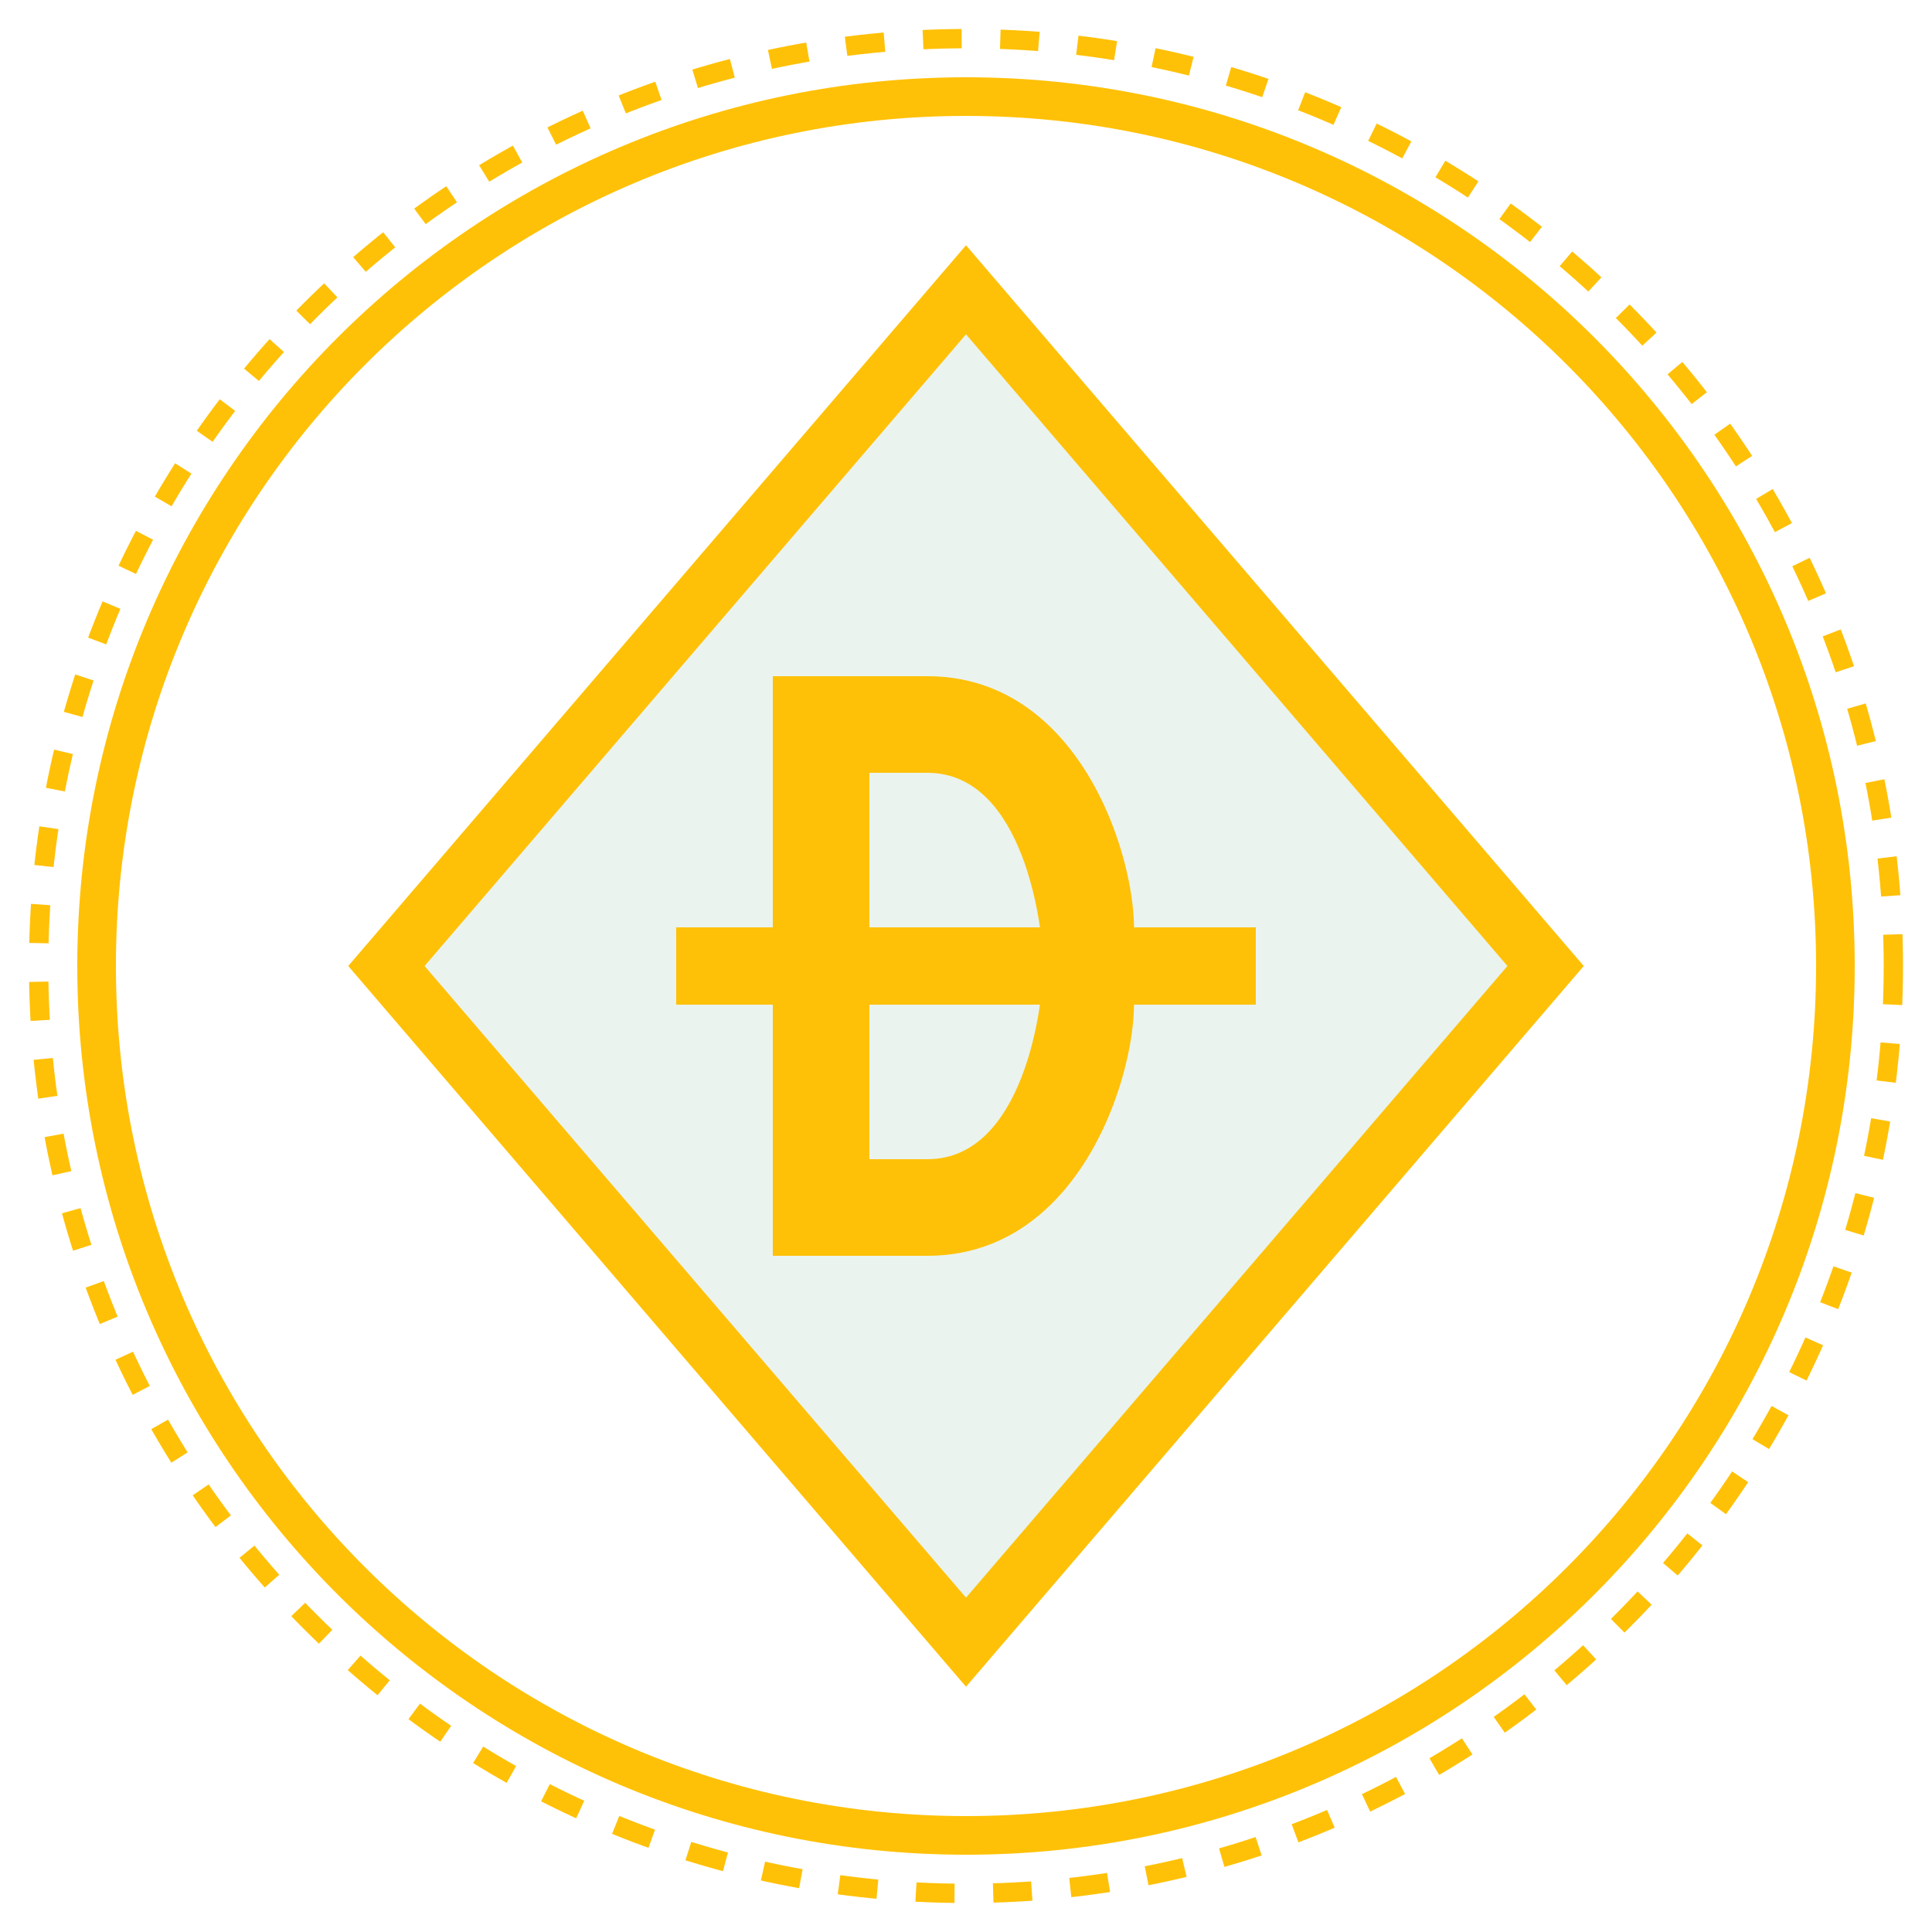
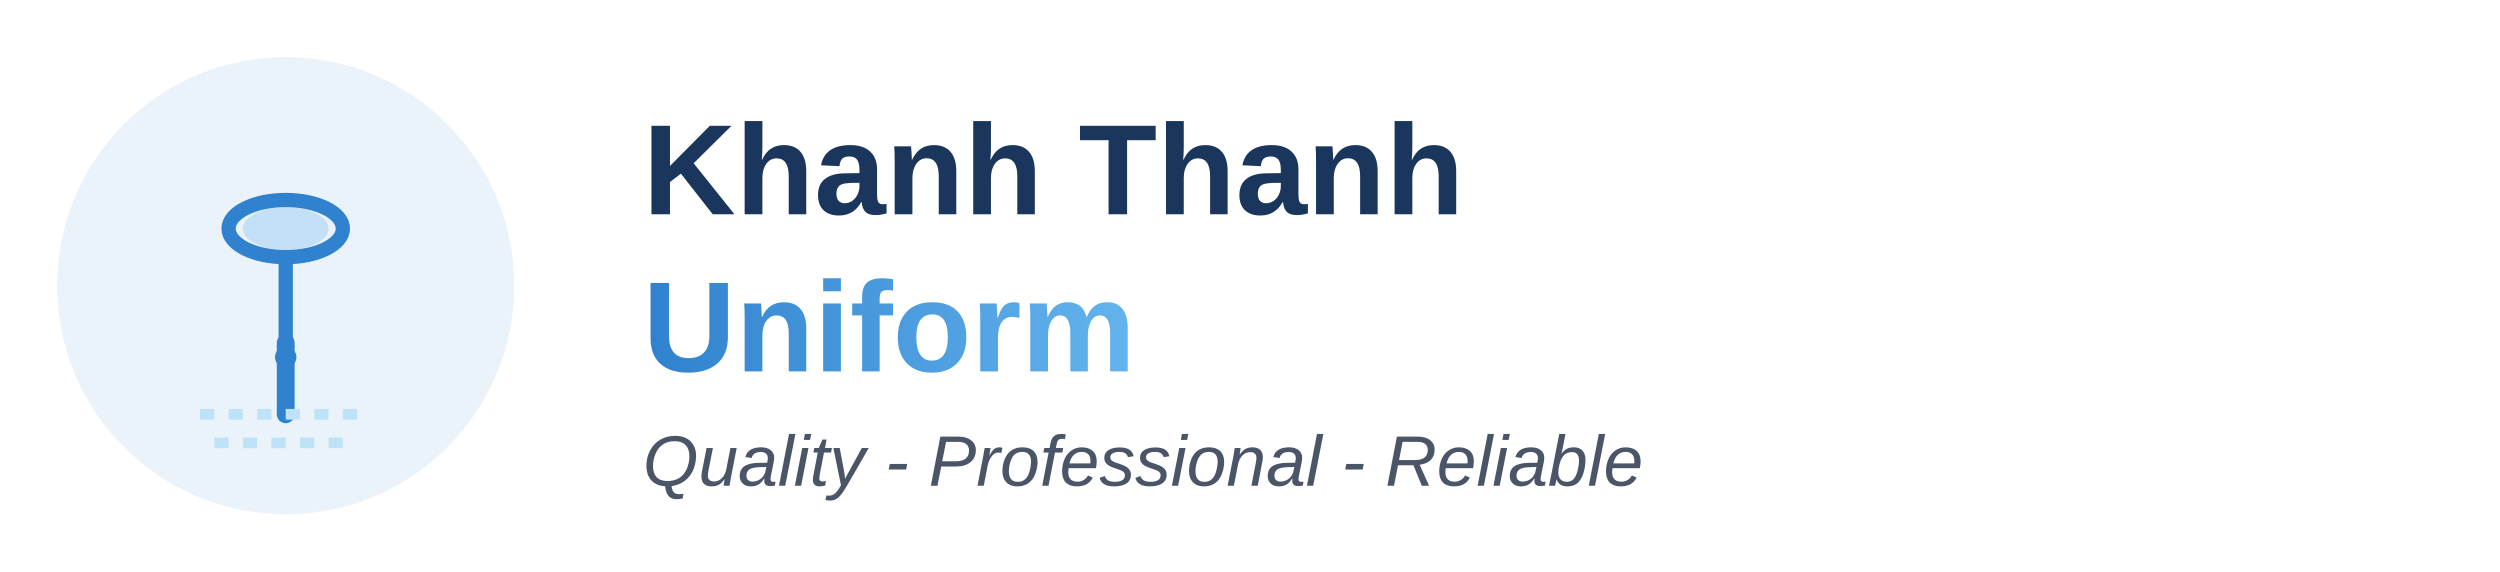
- <svg xmlns="http://www.w3.org/2000/svg" width="200" height="200" viewBox="0 0 100 100">
-   <circle cx="50" cy="50" r="48" fill="none" stroke="#FFC107" stroke-width="1" stroke-dasharray="2 2" />
-   <circle cx="50" cy="50" r="45" fill="none" stroke="#FFC107" stroke-width="2" />
-   <path d="M50 15 L80 50 L50 85 L20 50 Z" fill="#2d8650" opacity="0.1" />
-   <path d="M50 15 L80 50 L50 85 L20 50 Z" fill="none" stroke="#FFC107" stroke-width="3" />
-   <g fill="#FFC107">
-     <path d="M40 35 V65 H48 C58 65 60 50 58 50 C60 50 58 35 48 35 H40 Z M45 40 H48 C53 40 54 48 54 50 C54 52 53 60 48 60 H45 V40 Z" />
-     <rect x="35" y="48" width="30" height="4" />
+ <svg xmlns="http://www.w3.org/2000/svg" viewBox="0 0 350 80" width="350" height="80">
+   <defs>
+     <linearGradient id="blueGradient" x1="0%" y1="0%" x2="100%" y2="0%">
+       <stop offset="0%" style="stop-color:#3182ce;stop-opacity:1" />
+       <stop offset="100%" style="stop-color:#63b3ed;stop-opacity:1" />
+     </linearGradient>
+   </defs>
+   <circle cx="40" cy="40" r="32" fill="#3182ce" opacity="0.1" />
+   <g transform="translate(40, 40)">
+     <ellipse cx="0" cy="-8" rx="8" ry="4" fill="none" stroke="#3182ce" stroke-width="2" />
+     <ellipse cx="0" cy="-8" rx="6" ry="3" fill="#63b3ed" opacity="0.3" />
+     <line x1="0" y1="-4" x2="0" y2="8" stroke="#3182ce" stroke-width="2" stroke-linecap="round" />
+     <line x1="0" y1="8" x2="0" y2="18" stroke="#3182ce" stroke-width="2.5" stroke-linecap="round" />
+     <circle cx="0" cy="10" r="1.5" fill="#3182ce" />
+     <line x1="-12" y1="18" x2="12" y2="18" stroke="#bee3f8" stroke-width="1.5" stroke-dasharray="2 2" />
+     <line x1="-10" y1="22" x2="10" y2="22" stroke="#bee3f8" stroke-width="1.5" stroke-dasharray="2 2" />
  </g>
+   <text x="90" y="30" font-family="Arial, sans-serif" font-size="18" font-weight="bold" fill="#1a365d">Khanh Thanh</text>
+   <text x="90" y="52" font-family="Arial, sans-serif" font-size="18" font-weight="bold" fill="url(#blueGradient)">Uniform</text>
+   <text x="90" y="68" font-family="Arial, sans-serif" font-size="10" fill="#4a5568" font-style="italic">Quality - Professional - Reliable</text>
</svg>
